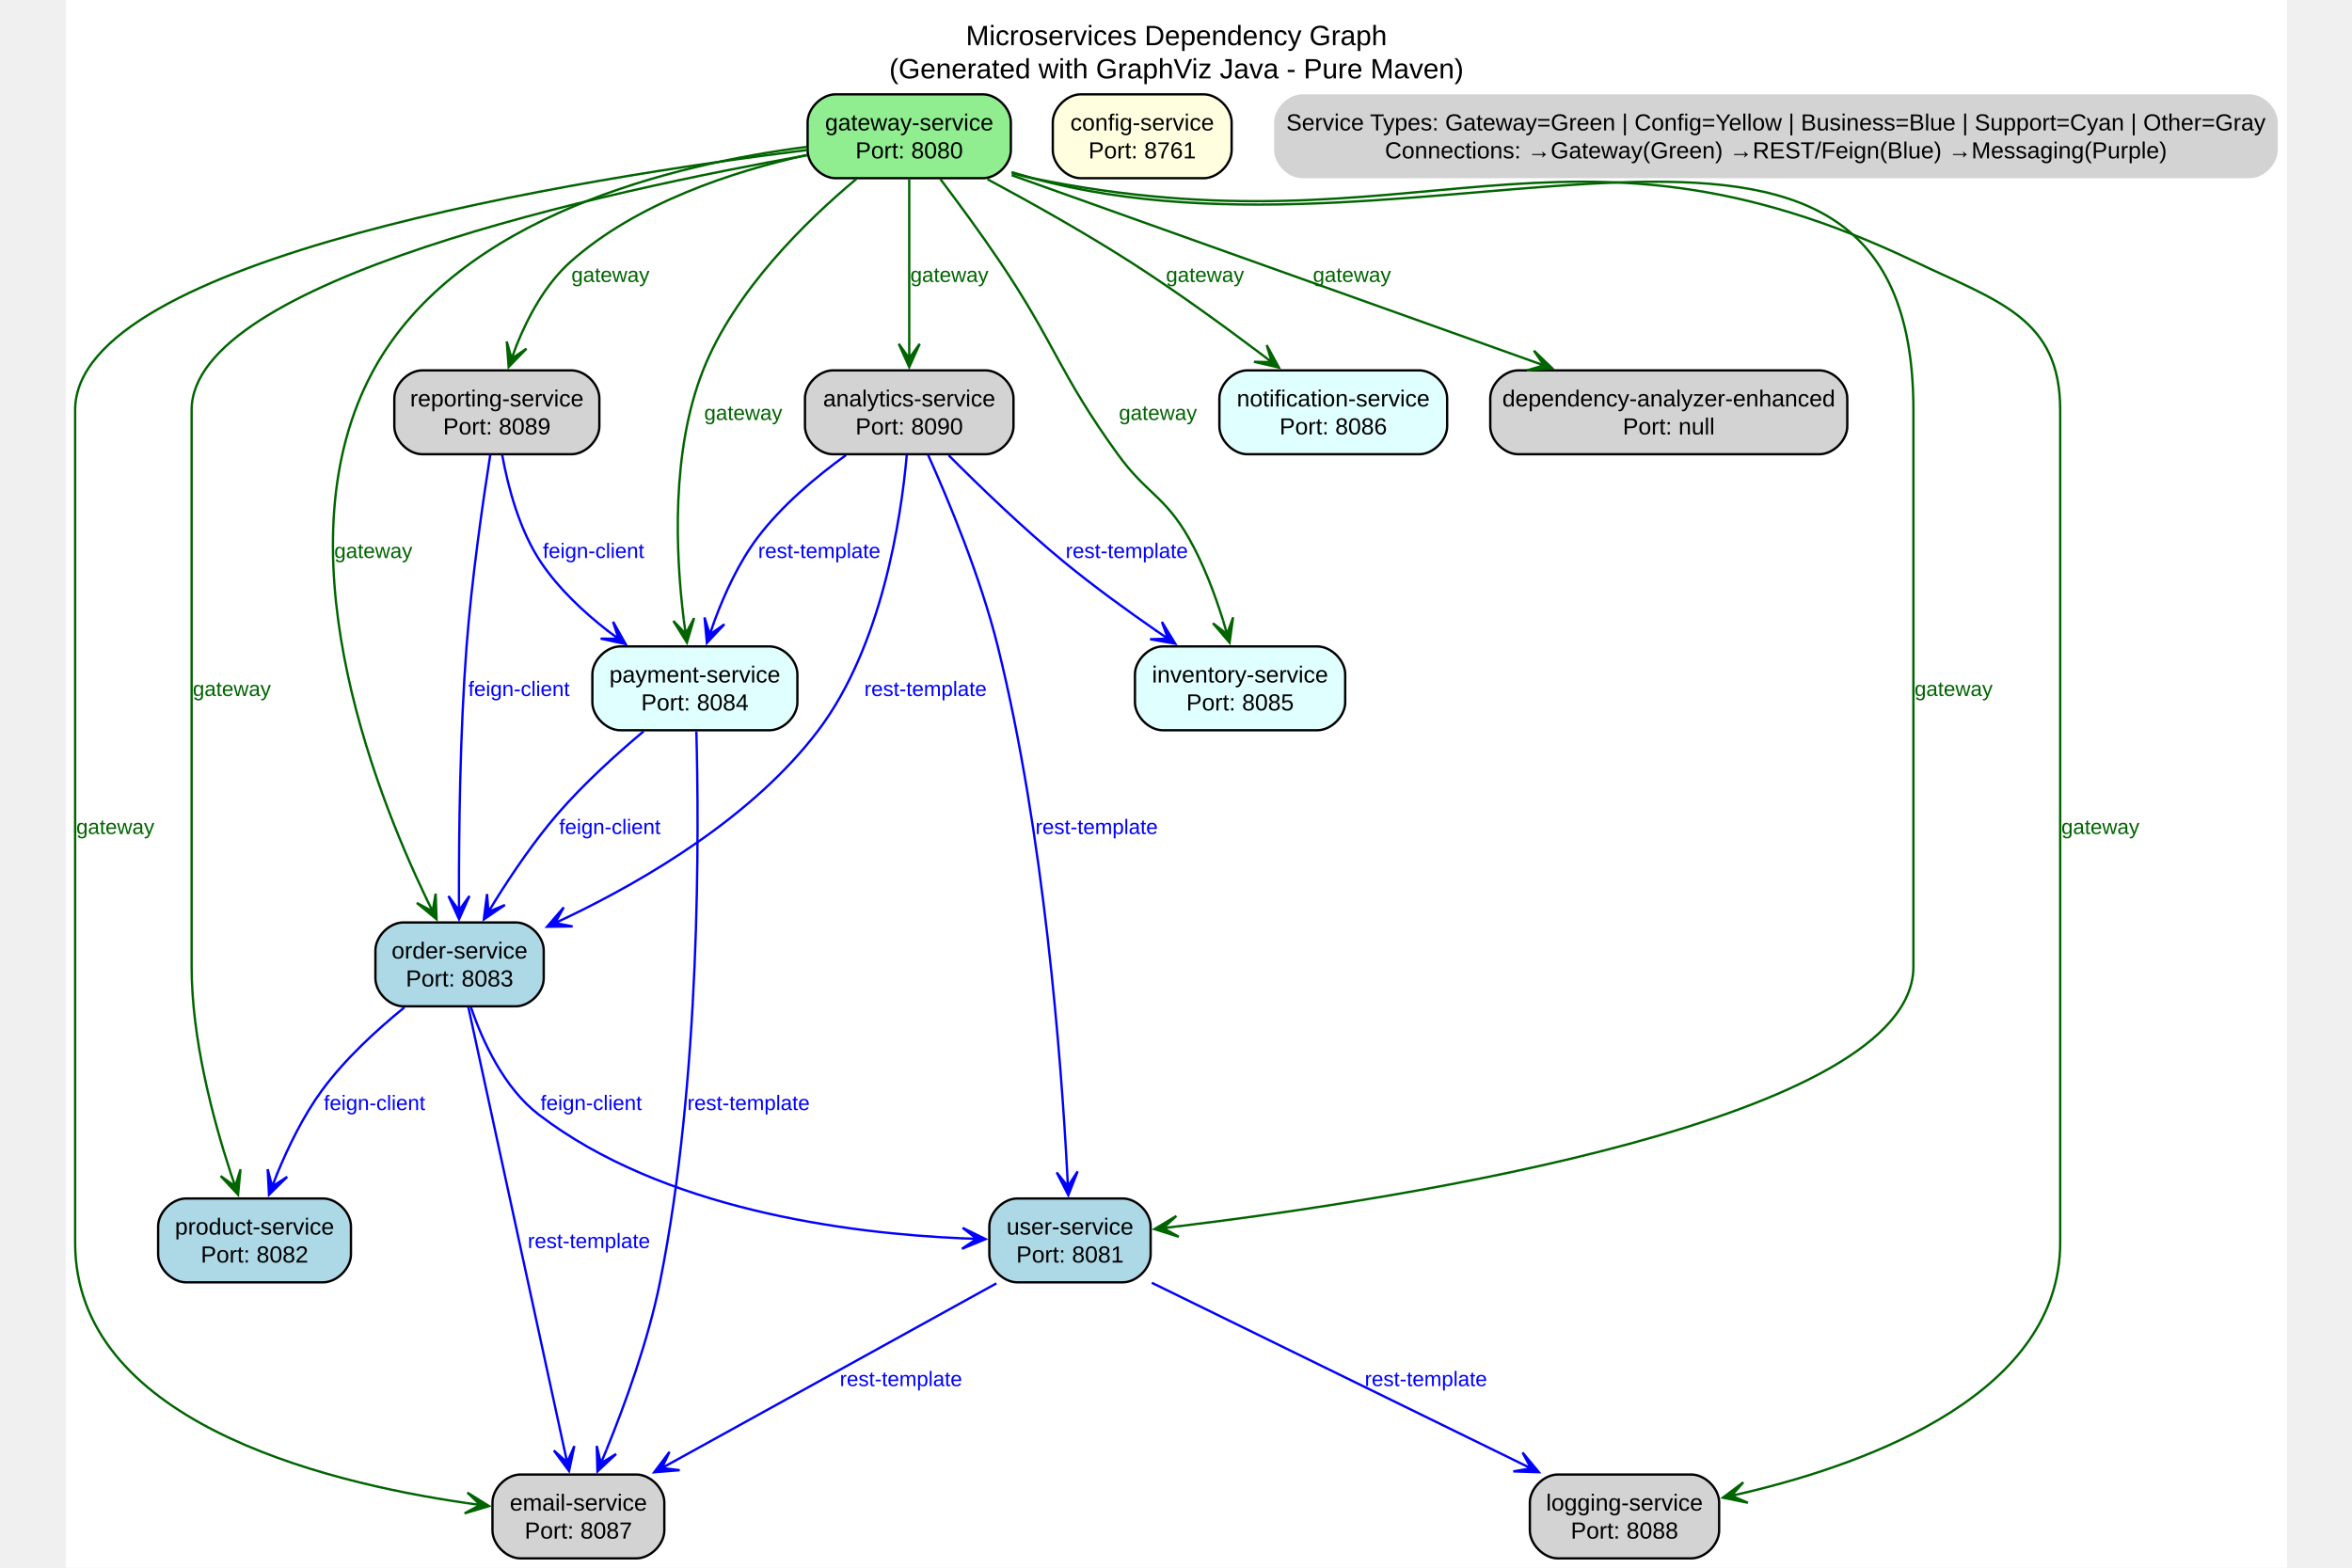
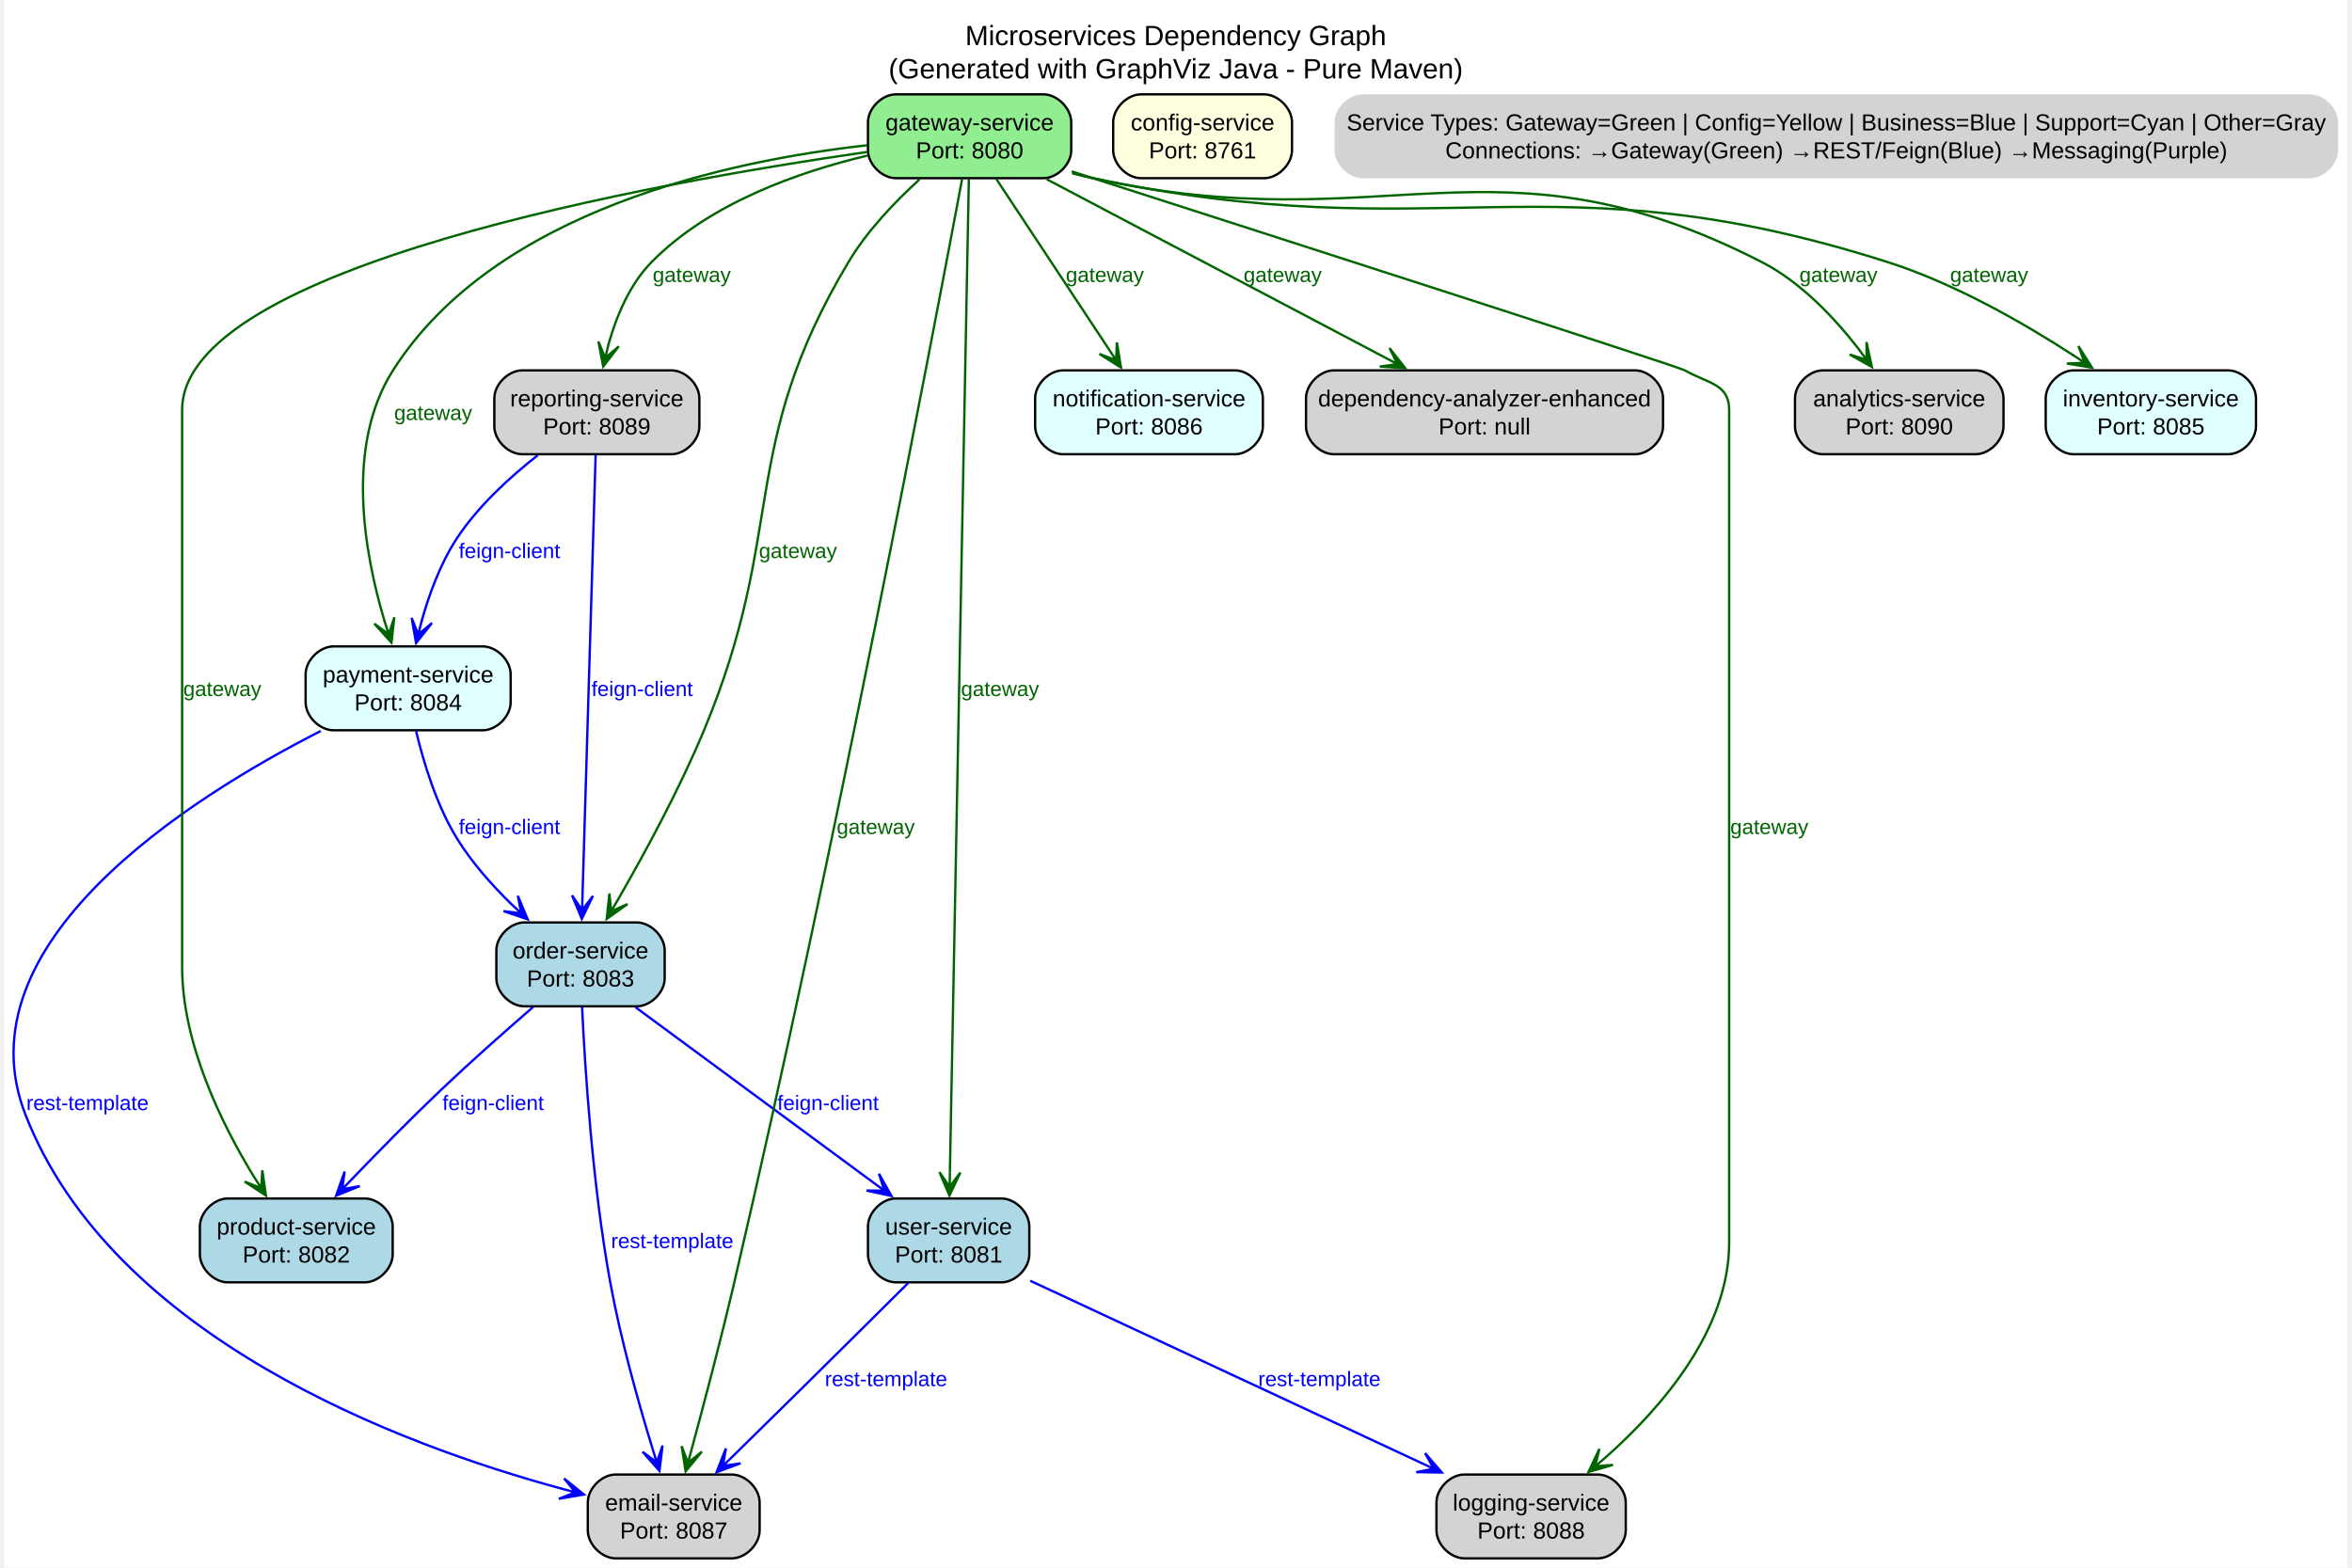
- <svg xmlns="http://www.w3.org/2000/svg" width="1200px" height="800px" viewBox="0.00 0.00 953.00 673.00">
+ <svg xmlns="http://www.w3.org/2000/svg" width="1200px" height="800px" viewBox="0.00 0.00 1006.00 673.00">
  <g id="graph0" class="graph" transform="scale(1.0 1.0) rotate(0.0) translate(4.0 669.0)">
-     <polygon fill="white" stroke="none" points="-4,4 -4,-669 949.38,-669 949.38,4 -4,4" />
-     <text xml:space="preserve" text-anchor="middle" x="472.69" y="-649.6" font-family="Arial" font-size="12.00">Microservices Dependency Graph</text>
-     <text xml:space="preserve" text-anchor="middle" x="472.69" y="-635.35" font-family="Arial" font-size="12.00">(Generated with GraphViz Java - Pure Maven)</text>
+     <polygon fill="white" stroke="none" points="-4,4 -4,-669 1001.79,-669 1001.79,4 -4,4" />
+     <text xml:space="preserve" text-anchor="middle" x="498.9" y="-649.6" font-family="Arial" font-size="12.00">Microservices Dependency Graph</text>
+     <text xml:space="preserve" text-anchor="middle" x="498.9" y="-635.35" font-family="Arial" font-size="12.00">(Generated with GraphViz Java - Pure Maven)</text>
    <g id="node1" class="node">
-       <path fill="lightblue" stroke="black" d="M106.38,-154.5C106.38,-154.5 47.62,-154.5 47.62,-154.5 41.63,-154.5 35.62,-148.5 35.62,-142.5 35.62,-142.5 35.62,-130.5 35.62,-130.5 35.62,-124.5 41.62,-118.5 47.62,-118.5 47.62,-118.5 106.38,-118.5 106.38,-118.5 112.38,-118.5 118.38,-124.5 118.38,-130.5 118.38,-130.5 118.38,-142.5 118.38,-142.5 118.38,-148.5 112.38,-154.5 106.38,-154.5" />
-       <text xml:space="preserve" text-anchor="middle" x="77" y="-139" font-family="Arial" font-size="10.00">product-service</text>
-       <text xml:space="preserve" text-anchor="middle" x="77" y="-127" font-family="Arial" font-size="10.00">Port: 8082</text>
+       <path fill="lightblue" stroke="black" d="M150.79,-154.5C150.79,-154.5 92.04,-154.5 92.04,-154.5 86.04,-154.5 80.04,-148.5 80.04,-142.5 80.04,-142.5 80.04,-130.5 80.04,-130.5 80.04,-124.5 86.04,-118.5 92.04,-118.5 92.04,-118.5 150.79,-118.5 150.79,-118.5 156.79,-118.5 162.79,-124.5 162.79,-130.5 162.79,-130.5 162.79,-142.5 162.79,-142.5 162.79,-148.5 156.79,-154.5 150.79,-154.5" />
+       <text xml:space="preserve" text-anchor="middle" x="121.42" y="-139" font-family="Arial" font-size="10.00">product-service</text>
+       <text xml:space="preserve" text-anchor="middle" x="121.42" y="-127" font-family="Arial" font-size="10.00">Port: 8082</text>
    </g>
    <g id="node2" class="node">
-       <path fill="lightyellow" stroke="black" d="M484.38,-628.5C484.38,-628.5 431.62,-628.5 431.62,-628.5 425.62,-628.5 419.62,-622.5 419.62,-616.5 419.62,-616.5 419.62,-604.5 419.62,-604.5 419.62,-598.5 425.62,-592.5 431.62,-592.5 431.62,-592.5 484.38,-592.5 484.38,-592.5 490.38,-592.5 496.38,-598.5 496.38,-604.5 496.38,-604.5 496.38,-616.5 496.38,-616.5 496.38,-622.5 490.38,-628.5 484.38,-628.5" />
-       <text xml:space="preserve" text-anchor="middle" x="458" y="-613" font-family="Arial" font-size="10.00">config-service</text>
-       <text xml:space="preserve" text-anchor="middle" x="458" y="-601" font-family="Arial" font-size="10.00">Port: 8761</text>
+       <path fill="lightyellow" stroke="black" d="M536.79,-628.5C536.79,-628.5 484.04,-628.5 484.04,-628.5 478.04,-628.5 472.04,-622.5 472.04,-616.5 472.04,-616.5 472.04,-604.5 472.04,-604.5 472.04,-598.5 478.04,-592.5 484.04,-592.5 484.04,-592.5 536.79,-592.5 536.79,-592.5 542.79,-592.5 548.79,-598.5 548.79,-604.5 548.79,-604.5 548.79,-616.5 548.79,-616.5 548.79,-622.5 542.79,-628.5 536.79,-628.5" />
+       <text xml:space="preserve" text-anchor="middle" x="510.42" y="-613" font-family="Arial" font-size="10.00">config-service</text>
+       <text xml:space="preserve" text-anchor="middle" x="510.42" y="-601" font-family="Arial" font-size="10.00">Port: 8761</text>
    </g>
    <g id="node3" class="node">
-       <path fill="lightcyan" stroke="black" d="M576.88,-510C576.88,-510 503.12,-510 503.12,-510 497.12,-510 491.12,-504 491.12,-498 491.12,-498 491.12,-486 491.12,-486 491.12,-480 497.12,-474 503.12,-474 503.12,-474 576.88,-474 576.88,-474 582.88,-474 588.88,-480 588.88,-486 588.88,-486 588.88,-498 588.88,-498 588.88,-504 582.88,-510 576.88,-510" />
-       <text xml:space="preserve" text-anchor="middle" x="540" y="-494.5" font-family="Arial" font-size="10.00">notification-service</text>
-       <text xml:space="preserve" text-anchor="middle" x="540" y="-482.5" font-family="Arial" font-size="10.00">Port: 8086</text>
+       <path fill="lightcyan" stroke="black" d="M524.29,-510C524.29,-510 450.54,-510 450.54,-510 444.54,-510 438.54,-504 438.54,-498 438.54,-498 438.54,-486 438.54,-486 438.54,-480 444.54,-474 450.54,-474 450.54,-474 524.29,-474 524.29,-474 530.29,-474 536.29,-480 536.29,-486 536.29,-486 536.29,-498 536.29,-498 536.29,-504 530.29,-510 524.29,-510" />
+       <text xml:space="preserve" text-anchor="middle" x="487.42" y="-494.5" font-family="Arial" font-size="10.00">notification-service</text>
+       <text xml:space="preserve" text-anchor="middle" x="487.42" y="-482.5" font-family="Arial" font-size="10.00">Port: 8086</text>
    </g>
    <g id="node4" class="node">
-       <path fill="lightgray" stroke="black" d="M748.62,-510C748.62,-510 619.38,-510 619.38,-510 613.38,-510 607.38,-504 607.38,-498 607.38,-498 607.38,-486 607.38,-486 607.38,-480 613.38,-474 619.38,-474 619.38,-474 748.62,-474 748.62,-474 754.62,-474 760.62,-480 760.62,-486 760.62,-486 760.62,-498 760.62,-498 760.62,-504 754.62,-510 748.62,-510" />
-       <text xml:space="preserve" text-anchor="middle" x="684" y="-494.5" font-family="Arial" font-size="10.00">dependency-analyzer-enhanced</text>
-       <text xml:space="preserve" text-anchor="middle" x="684" y="-482.5" font-family="Arial" font-size="10.00">Port: null</text>
+       <path fill="lightgray" stroke="black" d="M696.04,-510C696.04,-510 566.79,-510 566.79,-510 560.79,-510 554.79,-504 554.79,-498 554.79,-498 554.79,-486 554.79,-486 554.79,-480 560.79,-474 566.79,-474 566.79,-474 696.04,-474 696.04,-474 702.04,-474 708.04,-480 708.04,-486 708.04,-486 708.04,-498 708.04,-498 708.04,-504 702.04,-510 696.04,-510" />
+       <text xml:space="preserve" text-anchor="middle" x="631.42" y="-494.5" font-family="Arial" font-size="10.00">dependency-analyzer-enhanced</text>
+       <text xml:space="preserve" text-anchor="middle" x="631.42" y="-482.5" font-family="Arial" font-size="10.00">Port: null</text>
    </g>
    <g id="node5" class="node">
-       <path fill="lightcyan" stroke="black" d="M298,-391.5C298,-391.5 234,-391.5 234,-391.5 228,-391.5 222,-385.5 222,-379.5 222,-379.5 222,-367.5 222,-367.5 222,-361.5 228,-355.5 234,-355.5 234,-355.5 298,-355.5 298,-355.5 304,-355.5 310,-361.5 310,-367.5 310,-367.5 310,-379.5 310,-379.5 310,-385.5 304,-391.5 298,-391.5" />
-       <text xml:space="preserve" text-anchor="middle" x="266" y="-376" font-family="Arial" font-size="10.00">payment-service</text>
-       <text xml:space="preserve" text-anchor="middle" x="266" y="-364" font-family="Arial" font-size="10.00">Port: 8084</text>
+       <path fill="lightcyan" stroke="black" d="M201.42,-391.5C201.42,-391.5 137.42,-391.5 137.42,-391.5 131.42,-391.5 125.42,-385.5 125.42,-379.5 125.42,-379.5 125.42,-367.5 125.42,-367.5 125.42,-361.5 131.42,-355.5 137.42,-355.5 137.42,-355.5 201.42,-355.5 201.42,-355.5 207.42,-355.5 213.42,-361.5 213.42,-367.5 213.42,-367.5 213.42,-379.5 213.42,-379.5 213.42,-385.5 207.42,-391.5 201.42,-391.5" />
+       <text xml:space="preserve" text-anchor="middle" x="169.42" y="-376" font-family="Arial" font-size="10.00">payment-service</text>
+       <text xml:space="preserve" text-anchor="middle" x="169.42" y="-364" font-family="Arial" font-size="10.00">Port: 8084</text>
    </g>
    <g id="node6" class="node">
-       <path fill="lightblue" stroke="black" d="M189.12,-273C189.12,-273 140.88,-273 140.88,-273 134.88,-273 128.88,-267 128.88,-261 128.88,-261 128.88,-249 128.88,-249 128.88,-243 134.88,-237 140.88,-237 140.88,-237 189.12,-237 189.12,-237 195.12,-237 201.12,-243 201.12,-249 201.12,-249 201.12,-261 201.12,-261 201.12,-267 195.12,-273 189.12,-273" />
-       <text xml:space="preserve" text-anchor="middle" x="165" y="-257.5" font-family="Arial" font-size="10.00">order-service</text>
-       <text xml:space="preserve" text-anchor="middle" x="165" y="-245.5" font-family="Arial" font-size="10.00">Port: 8083</text>
+       <path fill="lightblue" stroke="black" d="M267.54,-273C267.54,-273 219.29,-273 219.29,-273 213.29,-273 207.29,-267 207.29,-261 207.29,-261 207.29,-249 207.29,-249 207.29,-243 213.29,-237 219.29,-237 219.29,-237 267.54,-237 267.54,-237 273.54,-237 279.54,-243 279.54,-249 279.54,-249 279.54,-261 279.54,-261 279.54,-267 273.54,-273 267.54,-273" />
+       <text xml:space="preserve" text-anchor="middle" x="243.42" y="-257.5" font-family="Arial" font-size="10.00">order-service</text>
+       <text xml:space="preserve" text-anchor="middle" x="243.42" y="-245.5" font-family="Arial" font-size="10.00">Port: 8083</text>
    </g>
    <g id="edge1" class="edge">
-       <path fill="none" stroke="blue" d="M244.01,-355.07C232.34,-345.27 218.15,-332.43 207,-319.5 197.22,-308.16 187.87,-294.42 180.49,-282.63" />
-       <polygon fill="blue" stroke="blue" points="175.42,-274.32 184.47,-280.51 177.39,-277.54 180.62,-282.85 180.62,-282.85 180.62,-282.85 177.39,-277.54 176.78,-285.2 175.42,-274.32" />
-       <text xml:space="preserve" text-anchor="middle" x="229.5" y="-310.95" font-family="Arial" font-size="9.00" fill="blue">feign-client</text>
+       <path fill="none" stroke="blue" d="M172.85,-355.12C176.02,-341.8 181.58,-323.33 190.42,-309 196.68,-298.84 205.25,-289.16 213.68,-280.92" />
+       <polygon fill="blue" stroke="blue" points="220.75,-274.32 216.51,-284.44 217.98,-276.9 213.44,-281.15 213.44,-281.15 213.44,-281.15 217.98,-276.9 210.37,-277.86 220.75,-274.32" />
+       <text xml:space="preserve" text-anchor="middle" x="212.92" y="-310.95" font-family="Arial" font-size="9.00" fill="blue">feign-client</text>
    </g>
    <g id="node9" class="node">
-       <path fill="lightgray" stroke="black" d="M240.88,-36C240.88,-36 191.12,-36 191.12,-36 185.12,-36 179.12,-30 179.12,-24 179.12,-24 179.12,-12 179.12,-12 179.12,-6 185.12,0 191.12,0 191.12,0 240.88,0 240.88,0 246.88,0 252.88,-6 252.88,-12 252.88,-12 252.88,-24 252.88,-24 252.88,-30 246.88,-36 240.88,-36" />
-       <text xml:space="preserve" text-anchor="middle" x="216" y="-20.5" font-family="Arial" font-size="10.00">email-service</text>
-       <text xml:space="preserve" text-anchor="middle" x="216" y="-8.5" font-family="Arial" font-size="10.00">Port: 8087</text>
+       <path fill="lightgray" stroke="black" d="M308.29,-36C308.29,-36 258.54,-36 258.54,-36 252.54,-36 246.54,-30 246.54,-24 246.54,-24 246.54,-12 246.54,-12 246.54,-6 252.54,0 258.54,0 258.54,0 308.29,0 308.29,0 314.29,0 320.29,-6 320.29,-12 320.29,-12 320.29,-24 320.29,-24 320.29,-30 314.29,-36 308.29,-36" />
+       <text xml:space="preserve" text-anchor="middle" x="283.42" y="-20.5" font-family="Arial" font-size="10.00">email-service</text>
+       <text xml:space="preserve" text-anchor="middle" x="283.42" y="-8.5" font-family="Arial" font-size="10.00">Port: 8087</text>
    </g>
    <g id="edge2" class="edge">
-       <path fill="none" stroke="blue" d="M266.63,-355.04C267.77,-313.55 268.61,-205.98 251,-118.5 245.96,-93.47 236.03,-66.2 228.03,-46.54" />
-       <polygon fill="blue" stroke="blue" points="224.18,-37.32 232.19,-44.82 225.64,-40.81 228.03,-46.55 228.03,-46.55 228.03,-46.55 225.64,-40.81 223.88,-48.28 224.18,-37.32" />
-       <text xml:space="preserve" text-anchor="middle" x="289.03" y="-192.45" font-family="Arial" font-size="9.00" fill="blue">rest-template</text>
+       <path fill="none" stroke="blue" d="M131.92,-355.19C75.07,-326.24 -23.45,-263.86 5.17,-190.5 42.51,-94.78 166.22,-48.67 235.45,-29.88" />
+       <polygon fill="blue" stroke="blue" points="244.89,-27.4 236.36,-34.29 241.23,-28.36 235.22,-29.94 235.22,-29.94 235.22,-29.94 241.23,-28.36 234.08,-25.58 244.89,-27.4" />
+       <text xml:space="preserve" text-anchor="middle" x="31.79" y="-192.45" font-family="Arial" font-size="9.00" fill="blue">rest-template</text>
    </g>
    <g id="edge3" class="edge">
-       <path fill="none" stroke="blue" d="M141.31,-236.53C129.58,-227 115.86,-214.43 106,-201 98.03,-190.16 91.52,-176.78 86.7,-165.1" />
-       <polygon fill="blue" stroke="blue" points="83.2,-156.11 91.02,-163.79 84.57,-159.63 86.83,-165.43 86.83,-165.43 86.83,-165.43 84.57,-159.63 82.64,-167.06 83.2,-156.11" />
-       <text xml:space="preserve" text-anchor="middle" x="128.5" y="-192.45" font-family="Arial" font-size="9.00" fill="blue">feign-client</text>
+       <path fill="none" stroke="blue" d="M223.08,-236.7C211.31,-226.51 196.31,-213.26 183.42,-201 170.45,-188.66 156.48,-174.44 145.09,-162.59" />
+       <polygon fill="blue" stroke="blue" points="138.5,-155.7 148.67,-159.82 141.12,-158.43 145.41,-162.93 145.41,-162.93 145.41,-162.93 141.12,-158.43 142.16,-166.04 138.5,-155.7" />
+       <text xml:space="preserve" text-anchor="middle" x="205.92" y="-192.45" font-family="Arial" font-size="9.00" fill="blue">feign-client</text>
    </g>
    <g id="node7" class="node">
-       <path fill="lightblue" stroke="black" d="M449.62,-154.5C449.62,-154.5 404.38,-154.5 404.38,-154.5 398.38,-154.5 392.38,-148.5 392.38,-142.5 392.38,-142.5 392.38,-130.5 392.38,-130.5 392.38,-124.5 398.38,-118.5 404.38,-118.5 404.38,-118.5 449.62,-118.5 449.62,-118.5 455.62,-118.5 461.62,-124.5 461.62,-130.5 461.62,-130.5 461.62,-142.5 461.62,-142.5 461.62,-148.5 455.62,-154.5 449.62,-154.5" />
-       <text xml:space="preserve" text-anchor="middle" x="427" y="-139" font-family="Arial" font-size="10.00">user-service</text>
-       <text xml:space="preserve" text-anchor="middle" x="427" y="-127" font-family="Arial" font-size="10.00">Port: 8081</text>
+       <path fill="lightblue" stroke="black" d="M424.04,-154.5C424.04,-154.5 378.79,-154.5 378.79,-154.5 372.79,-154.5 366.79,-148.5 366.79,-142.5 366.79,-142.5 366.79,-130.5 366.79,-130.5 366.79,-124.5 372.79,-118.5 378.79,-118.5 378.79,-118.5 424.04,-118.5 424.04,-118.5 430.04,-118.5 436.04,-124.5 436.04,-130.5 436.04,-130.5 436.04,-142.5 436.04,-142.5 436.04,-148.5 430.04,-154.5 424.04,-154.5" />
+       <text xml:space="preserve" text-anchor="middle" x="401.42" y="-139" font-family="Arial" font-size="10.00">user-service</text>
+       <text xml:space="preserve" text-anchor="middle" x="401.42" y="-127" font-family="Arial" font-size="10.00">Port: 8081</text>
    </g>
    <g id="edge4" class="edge">
-       <path fill="none" stroke="blue" d="M169.9,-236.51C174.88,-222.01 184.01,-201.98 199,-190.5 252.12,-149.8 331.24,-139.53 380.93,-137.38" />
-       <polygon fill="blue" stroke="blue" points="390.77,-137.06 380.92,-141.89 386.99,-137.18 380.77,-137.39 380.77,-137.39 380.77,-137.39 386.99,-137.18 380.62,-132.89 390.77,-137.06" />
-       <text xml:space="preserve" text-anchor="middle" x="221.5" y="-192.45" font-family="Arial" font-size="9.00" fill="blue">feign-client</text>
+       <path fill="none" stroke="blue" d="M267.07,-236.56C294.14,-216.6 338.64,-183.79 368.95,-161.44" />
+       <polygon fill="blue" stroke="blue" points="376.88,-155.59 371.5,-165.15 373.84,-157.84 368.83,-161.53 368.83,-161.53 368.83,-161.53 373.84,-157.84 366.16,-157.91 376.88,-155.59" />
+       <text xml:space="preserve" text-anchor="middle" x="349.65" y="-192.45" font-family="Arial" font-size="9.00" fill="blue">feign-client</text>
    </g>
    <g id="edge5" class="edge">
-       <path fill="none" stroke="blue" d="M168.75,-236.72C177.48,-196.49 199.24,-96.25 209.9,-47.09" />
-       <polygon fill="blue" stroke="blue" points="211.99,-37.5 214.26,-48.22 211.18,-41.19 209.87,-47.27 209.87,-47.27 209.87,-47.27 211.18,-41.19 205.47,-46.31 211.99,-37.5" />
-       <text xml:space="preserve" text-anchor="middle" x="220.52" y="-133.2" font-family="Arial" font-size="9.00" fill="blue">rest-template</text>
+       <path fill="none" stroke="blue" d="M244.08,-236.76C245.29,-210.89 248.49,-160.57 256.17,-118.5 260.63,-94.05 268.26,-66.87 274.32,-47.11" />
+       <polygon fill="blue" stroke="blue" points="277.3,-37.56 278.61,-48.45 276.17,-41.17 274.31,-47.11 274.31,-47.11 274.31,-47.11 276.17,-41.17 270.02,-45.77 277.3,-37.56" />
+       <text xml:space="preserve" text-anchor="middle" x="282.79" y="-133.2" font-family="Arial" font-size="9.00" fill="blue">rest-template</text>
    </g>
    <g id="node8" class="node">
-       <path fill="lightgray" stroke="black" d="M693.62,-36C693.62,-36 636.38,-36 636.38,-36 630.38,-36 624.38,-30 624.38,-24 624.38,-24 624.38,-12 624.38,-12 624.38,-6 630.38,0 636.38,0 636.38,0 693.62,0 693.62,0 699.62,0 705.62,-6 705.62,-12 705.62,-12 705.62,-24 705.62,-24 705.62,-30 699.62,-36 693.62,-36" />
-       <text xml:space="preserve" text-anchor="middle" x="665" y="-20.5" font-family="Arial" font-size="10.00">logging-service</text>
-       <text xml:space="preserve" text-anchor="middle" x="665" y="-8.5" font-family="Arial" font-size="10.00">Port: 8088</text>
+       <path fill="lightgray" stroke="black" d="M680.04,-36C680.04,-36 622.79,-36 622.79,-36 616.79,-36 610.79,-30 610.79,-24 610.79,-24 610.79,-12 610.79,-12 610.79,-6 616.79,0 622.79,0 622.79,0 680.04,0 680.04,0 686.04,0 692.04,-6 692.04,-12 692.04,-12 692.04,-24 692.04,-24 692.04,-30 686.04,-36 680.04,-36" />
+       <text xml:space="preserve" text-anchor="middle" x="651.42" y="-20.5" font-family="Arial" font-size="10.00">logging-service</text>
+       <text xml:space="preserve" text-anchor="middle" x="651.42" y="-8.5" font-family="Arial" font-size="10.00">Port: 8088</text>
    </g>
    <g id="edge6" class="edge">
-       <path fill="none" stroke="blue" d="M462.12,-118.31C503.83,-97.89 573.52,-63.78 619.38,-41.33" />
-       <polygon fill="blue" stroke="blue" points="628.25,-36.99 621.25,-45.43 624.86,-38.65 619.27,-41.38 619.27,-41.38 619.27,-41.38 624.86,-38.65 617.29,-37.34 628.25,-36.99" />
-       <text xml:space="preserve" text-anchor="middle" x="579.76" y="-73.95" font-family="Arial" font-size="9.00" fill="blue">rest-template</text>
+       <path fill="none" stroke="blue" d="M436.44,-119.18C480.23,-98.77 555.34,-63.77 604.18,-41.01" />
+       <polygon fill="blue" stroke="blue" points="613.08,-36.86 605.92,-45.17 609.65,-38.46 604.02,-41.09 604.02,-41.09 604.02,-41.09 609.65,-38.46 602.12,-37.01 613.08,-36.86" />
+       <text xml:space="preserve" text-anchor="middle" x="560.54" y="-73.95" font-family="Arial" font-size="9.00" fill="blue">rest-template</text>
    </g>
    <g id="edge7" class="edge">
-       <path fill="none" stroke="blue" d="M395.41,-118.06C358.56,-97.71 297.52,-64.01 257.03,-41.65" />
-       <polygon fill="blue" stroke="blue" points="248.53,-36.96 259.46,-37.85 251.84,-38.79 257.28,-41.79 257.28,-41.79 257.28,-41.79 251.84,-38.79 255.11,-45.73 248.53,-36.96" />
-       <text xml:space="preserve" text-anchor="middle" x="354.45" y="-73.95" font-family="Arial" font-size="9.00" fill="blue">rest-template</text>
+       <path fill="none" stroke="blue" d="M384.06,-118.23C371.2,-105.44 353.24,-87.61 337.42,-72 328.11,-62.82 317.88,-52.76 308.85,-43.9" />
+       <polygon fill="blue" stroke="blue" points="301.82,-37.01 312.11,-40.8 304.52,-39.66 308.96,-44.02 308.96,-44.02 308.96,-44.02 304.52,-39.66 305.81,-47.23 301.82,-37.01" />
+       <text xml:space="preserve" text-anchor="middle" x="374.54" y="-73.95" font-family="Arial" font-size="9.00" fill="blue">rest-template</text>
    </g>
    <g id="node10" class="node">
-       <path fill="lightgreen" stroke="black" d="M389.62,-628.5C389.62,-628.5 326.38,-628.5 326.38,-628.5 320.38,-628.5 314.38,-622.5 314.38,-616.5 314.38,-616.5 314.38,-604.5 314.38,-604.5 314.38,-598.5 320.38,-592.5 326.38,-592.5 326.38,-592.5 389.62,-592.5 389.62,-592.5 395.62,-592.5 401.62,-598.5 401.62,-604.5 401.62,-604.5 401.62,-616.5 401.62,-616.5 401.62,-622.5 395.62,-628.5 389.62,-628.5" />
-       <text xml:space="preserve" text-anchor="middle" x="358" y="-613" font-family="Arial" font-size="10.00">gateway-service</text>
-       <text xml:space="preserve" text-anchor="middle" x="358" y="-601" font-family="Arial" font-size="10.00">Port: 8080</text>
+       <path fill="lightgreen" stroke="black" d="M442.04,-628.5C442.04,-628.5 378.79,-628.5 378.79,-628.5 372.79,-628.5 366.79,-622.5 366.79,-616.5 366.79,-616.5 366.79,-604.5 366.79,-604.5 366.79,-598.5 372.79,-592.5 378.79,-592.5 378.79,-592.5 442.04,-592.5 442.04,-592.5 448.04,-592.5 454.04,-598.5 454.04,-604.5 454.04,-604.5 454.04,-616.5 454.04,-616.5 454.04,-622.5 448.04,-628.5 442.04,-628.5" />
+       <text xml:space="preserve" text-anchor="middle" x="410.42" y="-613" font-family="Arial" font-size="10.00">gateway-service</text>
+       <text xml:space="preserve" text-anchor="middle" x="410.42" y="-601" font-family="Arial" font-size="10.00">Port: 8080</text>
    </g>
    <g id="edge8" class="edge">
-       <path fill="none" stroke="darkgreen" d="M314.2,-602.36C229.16,-587.26 50,-548.81 50,-493 50,-493 50,-493 50,-254 50,-223.13 59.11,-188.83 66.74,-165.49" />
-       <polygon fill="darkgreen" stroke="darkgreen" points="69.93,-156.12 70.97,-167.04 68.71,-159.7 66.71,-165.59 66.71,-165.59 66.71,-165.59 68.71,-159.7 62.45,-164.14 69.93,-156.12" />
-       <text xml:space="preserve" text-anchor="middle" x="67.25" y="-370.2" font-family="Arial" font-size="9.00" fill="darkgreen">gateway</text>
+       <path fill="none" stroke="darkgreen" d="M366.58,-603.78C275.12,-590.63 72.42,-554.53 72.42,-493 72.42,-493 72.42,-493 72.42,-254 72.42,-221.12 89.2,-186.83 103.12,-164.03" />
+       <polygon fill="darkgreen" stroke="darkgreen" points="108.4,-155.74 106.83,-166.59 106.37,-158.93 103.03,-164.17 103.03,-164.17 103.03,-164.17 106.37,-158.93 99.23,-161.76 108.4,-155.74" />
+       <text xml:space="preserve" text-anchor="middle" x="89.67" y="-370.2" font-family="Arial" font-size="9.00" fill="darkgreen">gateway</text>
    </g>
    <g id="edge9" class="edge">
-       <path fill="none" stroke="darkgreen" d="M391.55,-592.07C410.01,-582.17 433.12,-569.23 453,-556.5 472.13,-544.25 492.7,-529.32 509.03,-517.02" />
-       <polygon fill="darkgreen" stroke="darkgreen" points="516.66,-511.22 511.42,-520.86 513.65,-513.51 508.7,-517.27 508.7,-517.27 508.7,-517.27 513.65,-513.51 505.98,-513.69 516.66,-511.22" />
-       <text xml:space="preserve" text-anchor="middle" x="484.95" y="-547.95" font-family="Arial" font-size="9.00" fill="darkgreen">gateway</text>
+       <path fill="none" stroke="darkgreen" d="M421.94,-592.06C434.66,-572.82 455.27,-541.64 469.97,-519.4" />
+       <polygon fill="darkgreen" stroke="darkgreen" points="475.39,-511.2 473.63,-522.02 473.3,-514.35 469.88,-519.54 469.88,-519.54 469.88,-519.54 473.3,-514.35 466.12,-517.06 475.39,-511.2" />
+       <text xml:space="preserve" text-anchor="middle" x="468.48" y="-547.95" font-family="Arial" font-size="9.00" fill="darkgreen">gateway</text>
    </g>
    <g id="edge10" class="edge">
-       <path fill="none" stroke="darkgreen" d="M401.97,-593.79C459.5,-573.23 560.56,-537.11 624.79,-514.16" />
-       <polygon fill="darkgreen" stroke="darkgreen" points="634.01,-510.86 626.11,-518.47 630.45,-512.14 624.6,-514.23 624.6,-514.23 624.6,-514.23 630.45,-512.14 623.08,-509.99 634.01,-510.86" />
-       <text xml:space="preserve" text-anchor="middle" x="548.02" y="-547.95" font-family="Arial" font-size="9.00" fill="darkgreen">gateway</text>
+       <path fill="none" stroke="darkgreen" d="M443.5,-592.06C482.19,-571.67 546.3,-537.87 588.71,-515.51" />
+       <polygon fill="darkgreen" stroke="darkgreen" points="597.39,-510.94 590.64,-519.58 594.04,-512.7 588.54,-515.6 588.54,-515.6 588.54,-515.6 594.04,-512.7 586.44,-511.62 597.39,-510.94" />
+       <text xml:space="preserve" text-anchor="middle" x="544.79" y="-547.95" font-family="Arial" font-size="9.00" fill="darkgreen">gateway</text>
    </g>
    <g id="edge11" class="edge">
-       <path fill="none" stroke="darkgreen" d="M335.33,-592.19C313.88,-574.29 283.01,-544.19 269.5,-510 255.73,-475.15 257.73,-431.22 261.22,-403" />
-       <polygon fill="darkgreen" stroke="darkgreen" points="262.59,-393.14 265.67,-403.67 262.07,-396.89 261.21,-403.05 261.21,-403.05 261.21,-403.05 262.07,-396.89 256.76,-402.43 262.59,-393.14" />
-       <text xml:space="preserve" text-anchor="middle" x="286.75" y="-488.7" font-family="Arial" font-size="9.00" fill="darkgreen">gateway</text>
+       <path fill="none" stroke="darkgreen" d="M366.33,-606.62C307.82,-600.13 206.81,-578.96 162.92,-510 142.28,-477.58 150.59,-431.45 159.33,-402.25" />
+       <polygon fill="darkgreen" stroke="darkgreen" points="162.27,-393.11 163.49,-404.01 161.11,-396.71 159.21,-402.63 159.21,-402.63 159.21,-402.63 161.11,-396.71 154.92,-401.25 162.27,-393.11" />
+       <text xml:space="preserve" text-anchor="middle" x="180.17" y="-488.7" font-family="Arial" font-size="9.00" fill="darkgreen">gateway</text>
    </g>
    <g id="edge13" class="edge">
-       <path fill="none" stroke="darkgreen" d="M313.95,-605.94C257.98,-598.68 164.31,-576.67 128,-510 87.49,-435.62 127.52,-331.69 150.84,-283.07" />
-       <polygon fill="darkgreen" stroke="darkgreen" points="155.12,-274.39 154.73,-285.35 153.45,-277.78 150.69,-283.36 150.69,-283.36 150.69,-283.36 153.45,-277.78 146.66,-281.37 155.12,-274.39" />
-       <text xml:space="preserve" text-anchor="middle" x="127.98" y="-429.45" font-family="Arial" font-size="9.00" fill="darkgreen">gateway</text>
+       <path fill="none" stroke="darkgreen" d="M388.95,-592.01C378.46,-582.47 366.4,-569.9 358.42,-556.5 310.55,-476.2 332.33,-441.81 296.42,-355.5 285.85,-330.11 270.92,-302.62 259.59,-282.98" />
+       <polygon fill="darkgreen" stroke="darkgreen" points="254.66,-274.53 263.59,-280.89 256.57,-277.79 259.7,-283.16 259.7,-283.16 259.7,-283.16 256.57,-277.79 255.82,-285.43 254.66,-274.53" />
+       <text xml:space="preserve" text-anchor="middle" x="336.75" y="-429.45" font-family="Arial" font-size="9.00" fill="darkgreen">gateway</text>
    </g>
    <g id="edge17" class="edge">
-       <path fill="none" stroke="darkgreen" d="M401.87,-595.11C404.95,-594.19 408.02,-593.32 411,-592.5 578.56,-546.63 789,-666.72 789,-493 789,-493 789,-493 789,-254 789,-188.35 570.53,-154.39 473.03,-142.51" />
-       <polygon fill="darkgreen" stroke="darkgreen" points="463.25,-141.34 473.71,-138.06 467,-141.79 473.18,-142.52 473.18,-142.52 473.18,-142.52 467,-141.79 472.65,-146.99 463.25,-141.34" />
-       <text xml:space="preserve" text-anchor="middle" x="806.25" y="-370.2" font-family="Arial" font-size="9.00" fill="darkgreen">gateway</text>
+       <path fill="none" stroke="darkgreen" d="M410.09,-592.14C408.74,-521.3 403.63,-253.65 401.95,-165.7" />
+       <polygon fill="darkgreen" stroke="darkgreen" points="401.76,-155.74 406.45,-165.65 401.84,-159.52 401.96,-165.73 401.96,-165.73 401.96,-165.73 401.84,-159.52 397.46,-165.82 401.76,-155.74" />
+       <text xml:space="preserve" text-anchor="middle" x="423.48" y="-370.2" font-family="Arial" font-size="9.00" fill="darkgreen">gateway</text>
    </g>
    <g id="edge12" class="edge">
-       <path fill="none" stroke="darkgreen" d="M402.06,-594.58C405.06,-593.81 408.07,-593.1 411,-592.5 576.74,-558.46 637.35,-629.49 790,-556.5 825.58,-539.48 852,-532.44 852,-493 852,-493 852,-493 852,-135.5 852,-71.49 772.09,-41.38 716.75,-28.21" />
-       <polygon fill="darkgreen" stroke="darkgreen" points="707.23,-26.06 717.97,-23.87 710.92,-26.89 716.98,-28.26 716.98,-28.26 716.98,-28.26 710.92,-26.89 715.99,-32.65 707.23,-26.06" />
-       <text xml:space="preserve" text-anchor="middle" x="869.25" y="-310.95" font-family="Arial" font-size="9.00" fill="darkgreen">gateway</text>
+       <path fill="none" stroke="darkgreen" d="M454.22,-595.43C538.33,-568.4 714.46,-511.7 717.42,-510 727.24,-504.35 736.42,-504.33 736.42,-493 736.42,-493 736.42,-493 736.42,-135.5 736.42,-98.1 707.47,-64.68 683.36,-43.33" />
+       <polygon fill="darkgreen" stroke="darkgreen" points="676.02,-37.08 686.56,-40.13 678.9,-39.53 683.64,-43.56 683.64,-43.56 683.64,-43.56 678.9,-39.53 680.72,-46.99 676.02,-37.08" />
+       <text xml:space="preserve" text-anchor="middle" x="753.67" y="-310.95" font-family="Arial" font-size="9.00" fill="darkgreen">gateway</text>
    </g>
    <g id="edge15" class="edge">
-       <path fill="none" stroke="darkgreen" d="M314.1,-604.6C218.51,-592.7 0,-558.36 0,-493 0,-493 0,-493 0,-135.5 0,-59.74 104.22,-33.02 167.87,-23.76" />
-       <polygon fill="darkgreen" stroke="darkgreen" points="177.66,-22.44 168.35,-28.24 173.91,-22.95 167.75,-23.78 167.75,-23.78 167.75,-23.78 173.91,-22.95 167.15,-19.32 177.66,-22.44" />
-       <text xml:space="preserve" text-anchor="middle" x="17.25" y="-310.95" font-family="Arial" font-size="9.00" fill="darkgreen">gateway</text>
+       <path fill="none" stroke="darkgreen" d="M407.17,-592.03C395.26,-528.37 352.43,-302.83 309.42,-118.5 303.75,-94.23 296.54,-66.84 291.14,-46.95" />
+       <polygon fill="darkgreen" stroke="darkgreen" points="288.52,-37.36 295.5,-45.82 289.52,-41.01 291.16,-47.01 291.16,-47.01 291.16,-47.01 289.52,-41.01 286.82,-48.2 288.52,-37.36" />
+       <text xml:space="preserve" text-anchor="middle" x="370.15" y="-310.95" font-family="Arial" font-size="9.00" fill="darkgreen">gateway</text>
    </g>
    <g id="node11" class="node">
-       <path fill="lightgray" stroke="black" d="M390.75,-510C390.75,-510 325.25,-510 325.25,-510 319.25,-510 313.25,-504 313.25,-498 313.25,-498 313.25,-486 313.25,-486 313.25,-480 319.25,-474 325.25,-474 325.25,-474 390.75,-474 390.75,-474 396.75,-474 402.75,-480 402.75,-486 402.75,-486 402.75,-498 402.75,-498 402.75,-504 396.75,-510 390.75,-510" />
-       <text xml:space="preserve" text-anchor="middle" x="358" y="-494.5" font-family="Arial" font-size="10.00">analytics-service</text>
-       <text xml:space="preserve" text-anchor="middle" x="358" y="-482.5" font-family="Arial" font-size="10.00">Port: 8090</text>
+       <path fill="lightgray" stroke="black" d="M842.17,-510C842.17,-510 776.67,-510 776.67,-510 770.67,-510 764.67,-504 764.67,-498 764.67,-498 764.67,-486 764.67,-486 764.67,-480 770.67,-474 776.67,-474 776.67,-474 842.17,-474 842.17,-474 848.17,-474 854.17,-480 854.17,-486 854.17,-486 854.17,-498 854.17,-498 854.17,-504 848.17,-510 842.17,-510" />
+       <text xml:space="preserve" text-anchor="middle" x="809.42" y="-494.5" font-family="Arial" font-size="10.00">analytics-service</text>
+       <text xml:space="preserve" text-anchor="middle" x="809.42" y="-482.5" font-family="Arial" font-size="10.00">Port: 8090</text>
    </g>
    <g id="edge14" class="edge">
-       <path fill="none" stroke="darkgreen" d="M358,-592.06C358,-573.33 358,-543.3 358,-521.21" />
-       <polygon fill="darkgreen" stroke="darkgreen" points="358,-511.4 362.5,-521.4 358,-515.18 358,-521.4 358,-521.4 358,-521.4 358,-515.18 353.5,-521.4 358,-511.4" />
-       <text xml:space="preserve" text-anchor="middle" x="375.25" y="-547.95" font-family="Arial" font-size="9.00" fill="darkgreen">gateway</text>
+       <path fill="none" stroke="darkgreen" d="M454.5,-594.69C457.5,-593.89 460.49,-593.15 463.42,-592.5 588.94,-564.75 636,-615.12 750.42,-556.5 767.07,-547.97 781.46,-532.75 791.86,-519.35" />
+       <polygon fill="darkgreen" stroke="darkgreen" points="797.68,-511.45 795.37,-522.17 795.44,-514.49 791.75,-519.5 791.75,-519.5 791.75,-519.5 795.44,-514.49 788.13,-516.83 797.68,-511.45" />
+       <text xml:space="preserve" text-anchor="middle" x="783.33" y="-547.95" font-family="Arial" font-size="9.00" fill="darkgreen">gateway</text>
    </g>
    <g id="node12" class="node">
-       <path fill="lightcyan" stroke="black" d="M533.12,-391.5C533.12,-391.5 466.88,-391.5 466.88,-391.5 460.88,-391.5 454.88,-385.5 454.88,-379.5 454.88,-379.5 454.88,-367.5 454.88,-367.5 454.88,-361.5 460.88,-355.5 466.88,-355.5 466.88,-355.5 533.12,-355.5 533.12,-355.5 539.12,-355.5 545.12,-361.5 545.12,-367.5 545.12,-367.5 545.12,-379.5 545.12,-379.5 545.12,-385.5 539.12,-391.5 533.12,-391.5" />
-       <text xml:space="preserve" text-anchor="middle" x="500" y="-376" font-family="Arial" font-size="10.00">inventory-service</text>
-       <text xml:space="preserve" text-anchor="middle" x="500" y="-364" font-family="Arial" font-size="10.00">Port: 8085</text>
+       <path fill="lightgray" stroke="black" d="M282.42,-510C282.42,-510 218.42,-510 218.42,-510 212.42,-510 206.42,-504 206.42,-498 206.42,-498 206.42,-486 206.42,-486 206.42,-480 212.42,-474 218.42,-474 218.42,-474 282.42,-474 282.42,-474 288.42,-474 294.42,-480 294.42,-486 294.42,-486 294.42,-498 294.42,-498 294.42,-504 288.42,-510 282.42,-510" />
+       <text xml:space="preserve" text-anchor="middle" x="250.42" y="-494.5" font-family="Arial" font-size="10.00">reporting-service</text>
+       <text xml:space="preserve" text-anchor="middle" x="250.42" y="-482.5" font-family="Arial" font-size="10.00">Port: 8089</text>
+     </g>
+     <g id="edge16" class="edge">
+       <path fill="none" stroke="darkgreen" d="M366.48,-602.19C336.82,-595.15 298.7,-581.68 273.92,-556.5 264.51,-546.94 258.82,-533.29 255.4,-521.1" />
+       <polygon fill="darkgreen" stroke="darkgreen" points="253.15,-511.65 259.85,-520.33 254.02,-515.33 255.47,-521.38 255.47,-521.38 255.47,-521.38 254.02,-515.33 251.09,-522.42 253.15,-511.65" />
+       <text xml:space="preserve" text-anchor="middle" x="291.17" y="-547.95" font-family="Arial" font-size="9.00" fill="darkgreen">gateway</text>
+     </g>
+     <g id="node13" class="node">
+       <path fill="lightcyan" stroke="black" d="M950.54,-510C950.54,-510 884.29,-510 884.29,-510 878.29,-510 872.29,-504 872.29,-498 872.29,-498 872.29,-486 872.29,-486 872.29,-480 878.29,-474 884.29,-474 884.29,-474 950.54,-474 950.54,-474 956.54,-474 962.54,-480 962.54,-486 962.54,-486 962.54,-498 962.54,-498 962.54,-504 956.54,-510 950.54,-510" />
+       <text xml:space="preserve" text-anchor="middle" x="917.42" y="-494.5" font-family="Arial" font-size="10.00">inventory-service</text>
+       <text xml:space="preserve" text-anchor="middle" x="917.42" y="-482.5" font-family="Arial" font-size="10.00">Port: 8085</text>
    </g>
    <g id="edge18" class="edge">
-       <path fill="none" stroke="darkgreen" d="M371.38,-592.1C379.09,-581.89 388.84,-568.64 397,-556.5 420.98,-520.82 422.31,-508.84 447.5,-474 459.79,-457.01 467.61,-456.22 478,-438 484.24,-427.05 489.13,-414.04 492.7,-402.66" />
-       <polygon fill="darkgreen" stroke="darkgreen" points="495.49,-393.12 497,-403.98 494.43,-396.75 492.68,-402.72 492.68,-402.72 492.68,-402.72 494.43,-396.75 488.36,-401.45 495.49,-393.12" />
-       <text xml:space="preserve" text-anchor="middle" x="464.75" y="-488.7" font-family="Arial" font-size="9.00" fill="darkgreen">gateway</text>
+       <path fill="none" stroke="darkgreen" d="M454.48,-594.62C457.49,-593.84 460.49,-593.12 463.42,-592.5 612.54,-561.06 659.22,-602.78 804.42,-556.5 832.99,-547.39 862.44,-530.56 884.11,-516.51" />
+       <polygon fill="darkgreen" stroke="darkgreen" points="892.17,-511.16 886.33,-520.44 889.02,-513.25 883.84,-516.69 883.84,-516.69 883.84,-516.69 889.02,-513.25 881.35,-512.94 892.17,-511.16" />
+       <text xml:space="preserve" text-anchor="middle" x="848.01" y="-547.95" font-family="Arial" font-size="9.00" fill="darkgreen">gateway</text>
    </g>
-     <g id="node13" class="node">
-       <path fill="lightgray" stroke="black" d="M213,-510C213,-510 149,-510 149,-510 143,-510 137,-504 137,-498 137,-498 137,-486 137,-486 137,-480 143,-474 149,-474 149,-474 213,-474 213,-474 219,-474 225,-480 225,-486 225,-486 225,-498 225,-498 225,-504 219,-510 213,-510" />
-       <text xml:space="preserve" text-anchor="middle" x="181" y="-494.5" font-family="Arial" font-size="10.00">reporting-service</text>
-       <text xml:space="preserve" text-anchor="middle" x="181" y="-482.5" font-family="Arial" font-size="10.00">Port: 8089</text>
-     </g>
-     <g id="edge16" class="edge">
-       <path fill="none" stroke="darkgreen" d="M314.06,-602.47C282.61,-595.48 240.95,-581.95 212.5,-556.5 201.86,-546.98 194.39,-533.05 189.41,-520.66" />
-       <polygon fill="darkgreen" stroke="darkgreen" points="186.07,-511.46 193.71,-519.32 187.36,-515.01 189.48,-520.86 189.48,-520.86 189.48,-520.86 187.36,-515.01 185.25,-522.4 186.07,-511.46" />
-       <text xml:space="preserve" text-anchor="middle" x="229.75" y="-547.95" font-family="Arial" font-size="9.00" fill="darkgreen">gateway</text>
-     </g>
-     <g id="edge21" class="edge">
-       <path fill="none" stroke="blue" d="M330.89,-473.65C318,-464.32 303.17,-451.89 292.75,-438 284.81,-427.41 278.73,-414.12 274.4,-402.43" />
-       <polygon fill="blue" stroke="blue" points="271.16,-393.01 278.67,-401.01 272.39,-396.59 274.41,-402.47 274.41,-402.47 274.41,-402.47 272.39,-396.59 270.15,-403.93 271.16,-393.01" />
-       <text xml:space="preserve" text-anchor="middle" x="319.38" y="-429.45" font-family="Arial" font-size="9.00" fill="blue">rest-template</text>
+     <g id="edge19" class="edge">
+       <path fill="none" stroke="blue" d="M225.09,-473.57C213.13,-464.23 199.53,-451.8 190.42,-438 183.34,-427.28 178.46,-413.96 175.2,-402.3" />
+       <polygon fill="blue" stroke="blue" points="172.84,-392.94 179.65,-401.54 173.76,-396.61 175.28,-402.64 175.28,-402.64 175.28,-402.64 173.76,-396.61 170.92,-403.74 172.84,-392.94" />
+       <text xml:space="preserve" text-anchor="middle" x="212.92" y="-429.45" font-family="Arial" font-size="9.00" fill="blue">feign-client</text>
    </g>
    <g id="edge20" class="edge">
-       <path fill="none" stroke="blue" d="M356.96,-473.85C354.51,-446.31 346.29,-391.64 319,-355.5 291.24,-318.74 245.65,-291.75 211.26,-275.22" />
-       <polygon fill="blue" stroke="blue" points="202.54,-271.15 213.51,-271.3 205.97,-272.75 211.6,-275.38 211.6,-275.38 211.6,-275.38 205.97,-272.75 209.7,-279.46 202.54,-271.15" />
-       <text xml:space="preserve" text-anchor="middle" x="364.99" y="-370.2" font-family="Arial" font-size="9.00" fill="blue">rest-template</text>
-     </g>
-     <g id="edge19" class="edge">
-       <path fill="none" stroke="blue" d="M366.05,-473.8C374.83,-454.28 388.61,-421.29 396,-391.5 415.92,-311.18 423.27,-213.26 425.79,-165.88" />
-       <polygon fill="blue" stroke="blue" points="426.28,-155.92 430.28,-166.13 426.09,-159.7 425.79,-165.91 425.79,-165.91 425.79,-165.91 426.09,-159.7 421.29,-165.68 426.28,-155.92" />
-       <text xml:space="preserve" text-anchor="middle" x="438.43" y="-310.95" font-family="Arial" font-size="9.00" fill="blue">rest-template</text>
-     </g>
-     <g id="edge22" class="edge">
-       <path fill="none" stroke="blue" d="M374.92,-473.56C388.05,-460.37 406.94,-442.11 424.75,-427.5 437.18,-417.31 451.46,-406.94 464.21,-398.11" />
-       <polygon fill="blue" stroke="blue" points="472.18,-392.67 466.46,-402.03 469.06,-394.8 463.92,-398.31 463.92,-398.31 463.92,-398.31 469.06,-394.8 461.38,-394.59 472.18,-392.67" />
-       <text xml:space="preserve" text-anchor="middle" x="451.38" y="-429.45" font-family="Arial" font-size="9.00" fill="blue">rest-template</text>
-     </g>
-     <g id="edge23" class="edge">
-       <path fill="none" stroke="blue" d="M183.31,-473.62C185.76,-460.13 190.62,-441.44 200,-427.5 207.5,-416.36 218.06,-406.41 228.54,-398.24" />
-       <polygon fill="blue" stroke="blue" points="236.27,-392.52 230.9,-402.08 233.23,-394.77 228.23,-398.46 228.23,-398.46 228.23,-398.46 233.23,-394.77 225.55,-394.84 236.27,-392.52" />
-       <text xml:space="preserve" text-anchor="middle" x="222.5" y="-429.45" font-family="Arial" font-size="9.00" fill="blue">feign-client</text>
-     </g>
-     <g id="edge24" class="edge">
-       <path fill="none" stroke="blue" d="M178.18,-473.8C175.07,-454.01 170.21,-420.51 168,-391.5 165.18,-354.51 164.7,-311.68 164.74,-284.24" />
-       <polygon fill="blue" stroke="blue" points="164.78,-274.36 169.24,-284.38 164.77,-278.14 164.74,-284.36 164.74,-284.36 164.74,-284.36 164.77,-278.14 160.24,-284.34 164.78,-274.36" />
-       <text xml:space="preserve" text-anchor="middle" x="190.5" y="-370.2" font-family="Arial" font-size="9.00" fill="blue">feign-client</text>
+       <path fill="none" stroke="blue" d="M249.9,-473.72C248.71,-433.57 245.73,-333.67 244.26,-284.4" />
+       <polygon fill="blue" stroke="blue" points="243.97,-274.52 248.76,-284.38 244.08,-278.3 244.27,-284.52 244.27,-284.52 244.27,-284.52 244.08,-278.3 239.77,-284.65 243.97,-274.52" />
+       <text xml:space="preserve" text-anchor="middle" x="269.88" y="-370.2" font-family="Arial" font-size="9.00" fill="blue">feign-client</text>
    </g>
    <g id="node14" class="node">
-       <path fill="lightgrey" stroke="none" d="M933.38,-628.5C933.38,-628.5 526.62,-628.5 526.62,-628.5 520.62,-628.5 514.62,-622.5 514.62,-616.5 514.62,-616.5 514.62,-604.5 514.62,-604.5 514.62,-598.5 520.62,-592.5 526.62,-592.5 526.62,-592.5 933.38,-592.5 933.38,-592.5 939.38,-592.5 945.38,-598.5 945.38,-604.5 945.38,-604.5 945.38,-616.5 945.38,-616.5 945.38,-622.5 939.38,-628.5 933.38,-628.5" />
-       <text xml:space="preserve" text-anchor="middle" x="730" y="-613" font-family="Arial" font-size="10.00">Service Types: Gateway=Green | Config=Yellow | Business=Blue | Support=Cyan | Other=Gray</text>
-       <text xml:space="preserve" text-anchor="middle" x="730" y="-601" font-family="Arial" font-size="10.00">Connections: →Gateway(Green) →REST/Feign(Blue) →Messaging(Purple)</text>
+       <path fill="lightgrey" stroke="none" d="M985.79,-628.5C985.79,-628.5 579.04,-628.5 579.04,-628.5 573.04,-628.5 567.04,-622.5 567.04,-616.5 567.04,-616.5 567.04,-604.5 567.04,-604.5 567.04,-598.5 573.04,-592.5 579.04,-592.5 579.04,-592.5 985.79,-592.5 985.79,-592.5 991.79,-592.5 997.79,-598.5 997.79,-604.5 997.79,-604.5 997.79,-616.5 997.79,-616.5 997.79,-622.5 991.79,-628.5 985.79,-628.5" />
+       <text xml:space="preserve" text-anchor="middle" x="782.42" y="-613" font-family="Arial" font-size="10.00">Service Types: Gateway=Green | Config=Yellow | Business=Blue | Support=Cyan | Other=Gray</text>
+       <text xml:space="preserve" text-anchor="middle" x="782.42" y="-601" font-family="Arial" font-size="10.00">Connections: →Gateway(Green) →REST/Feign(Blue) →Messaging(Purple)</text>
    </g>
  </g>
</svg>
